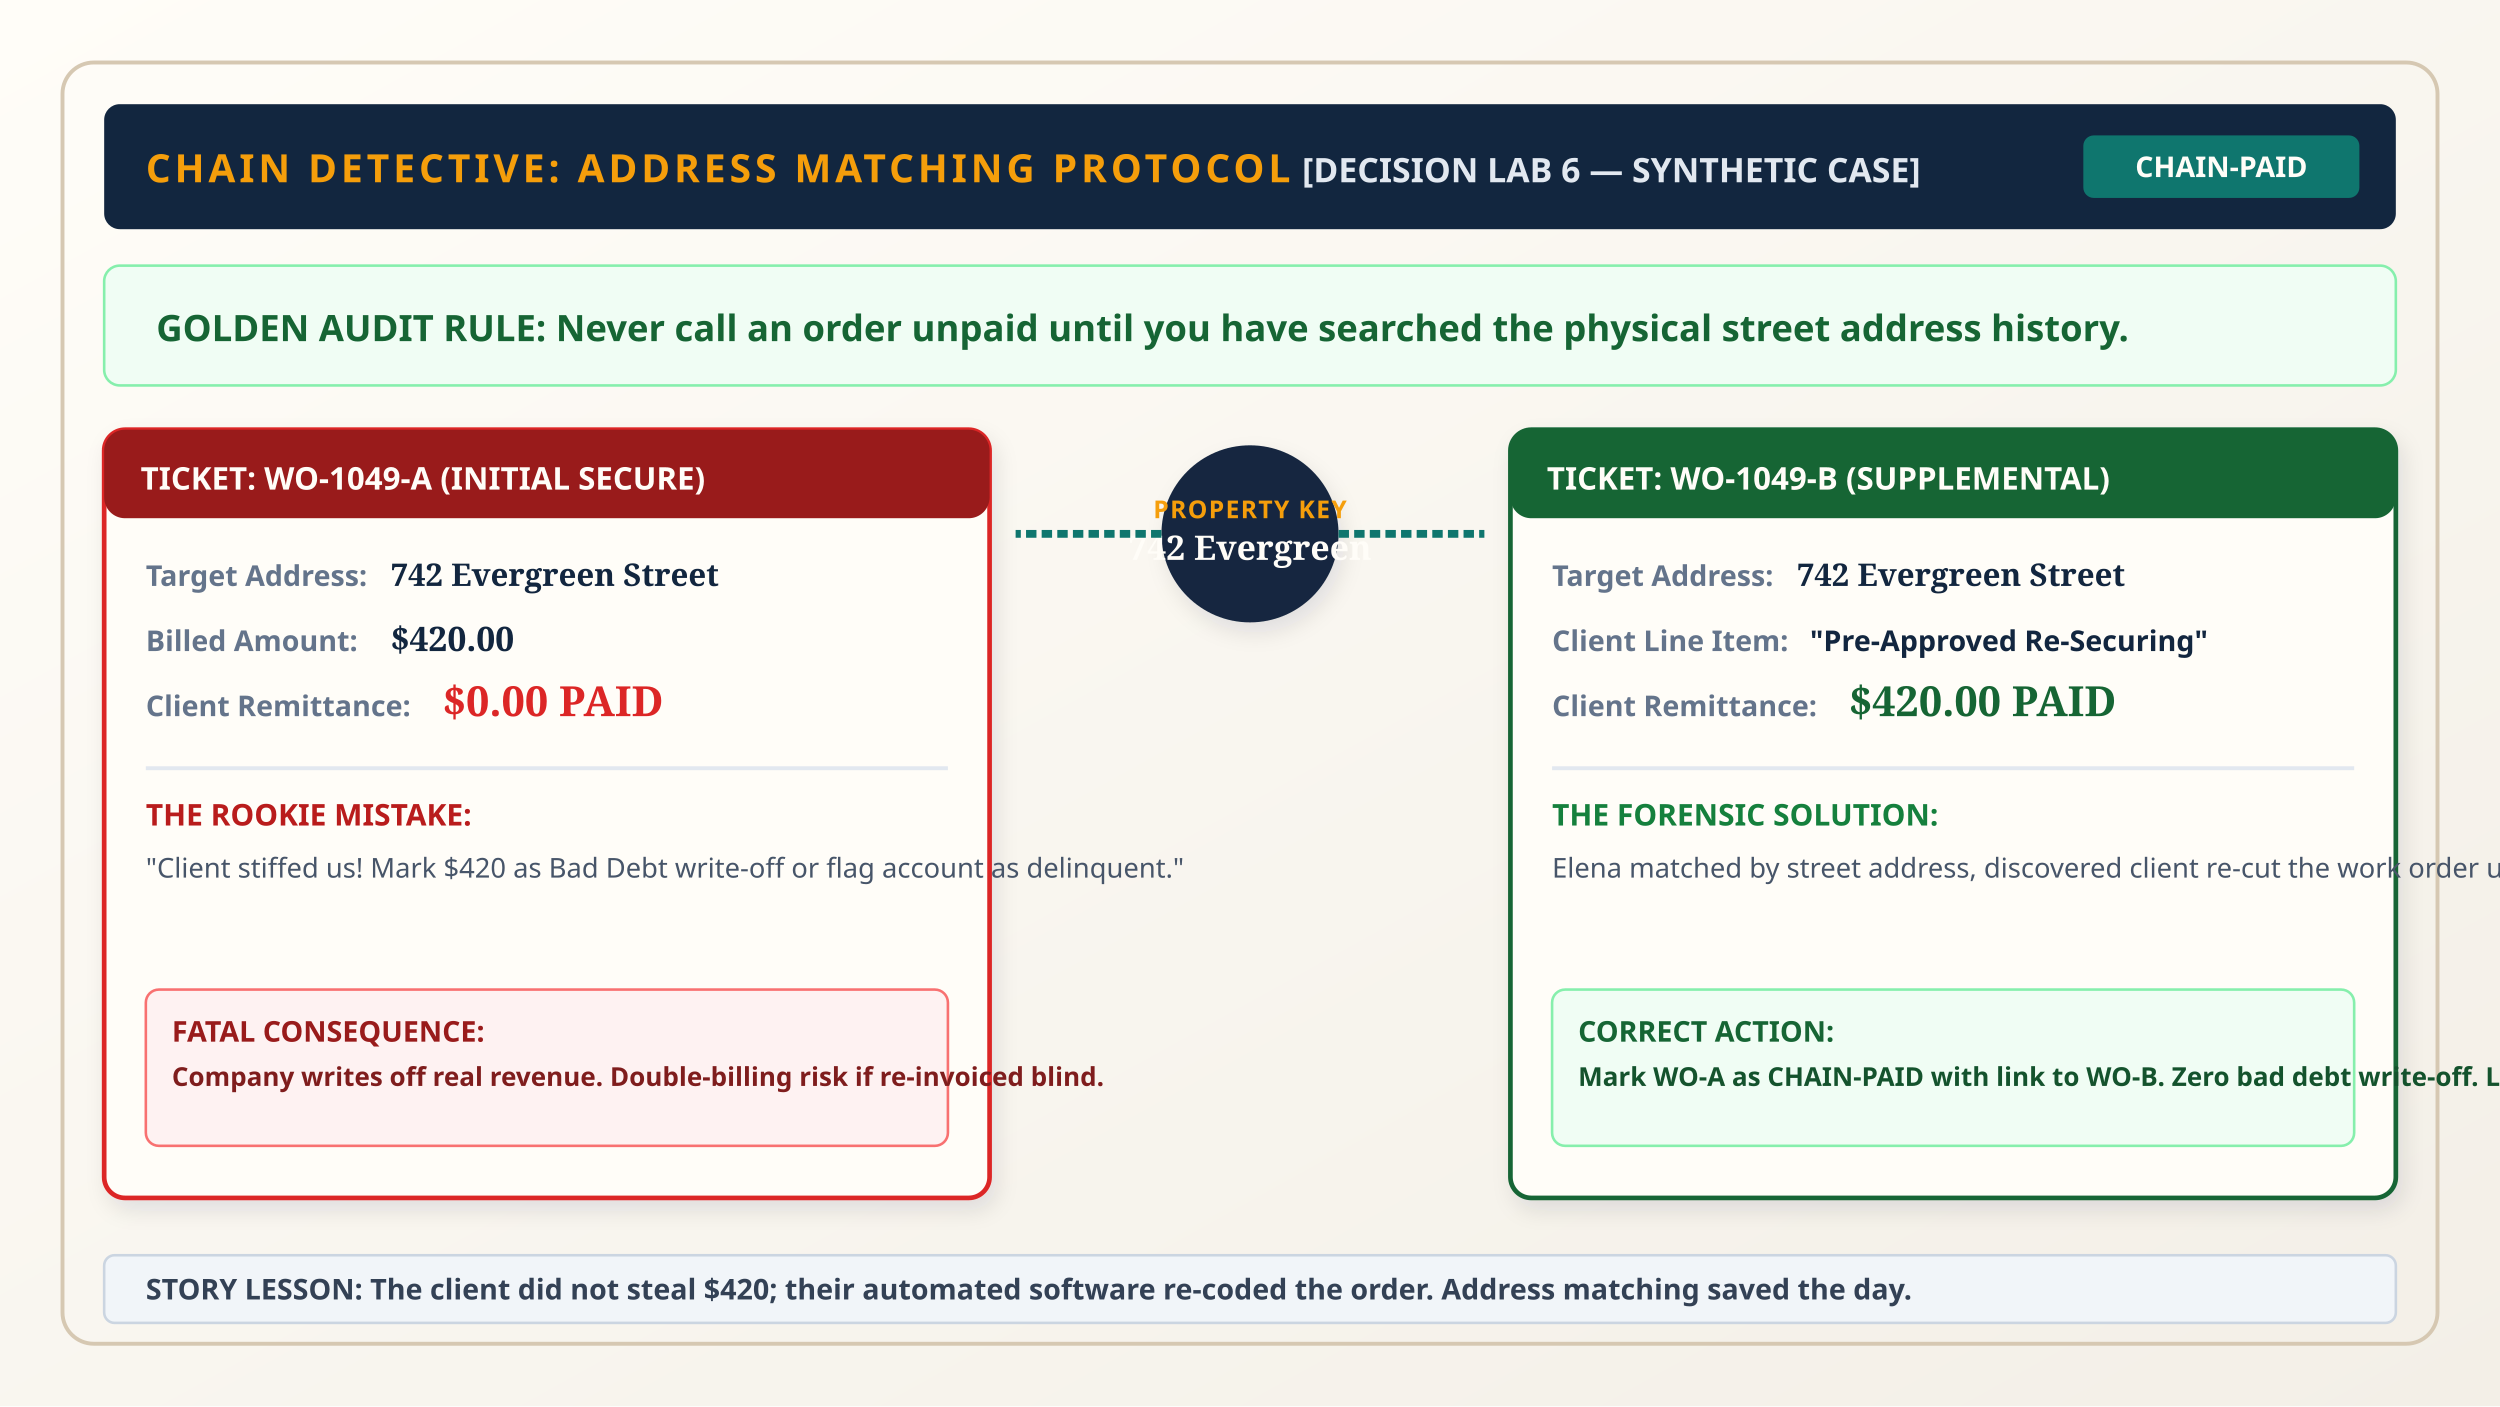
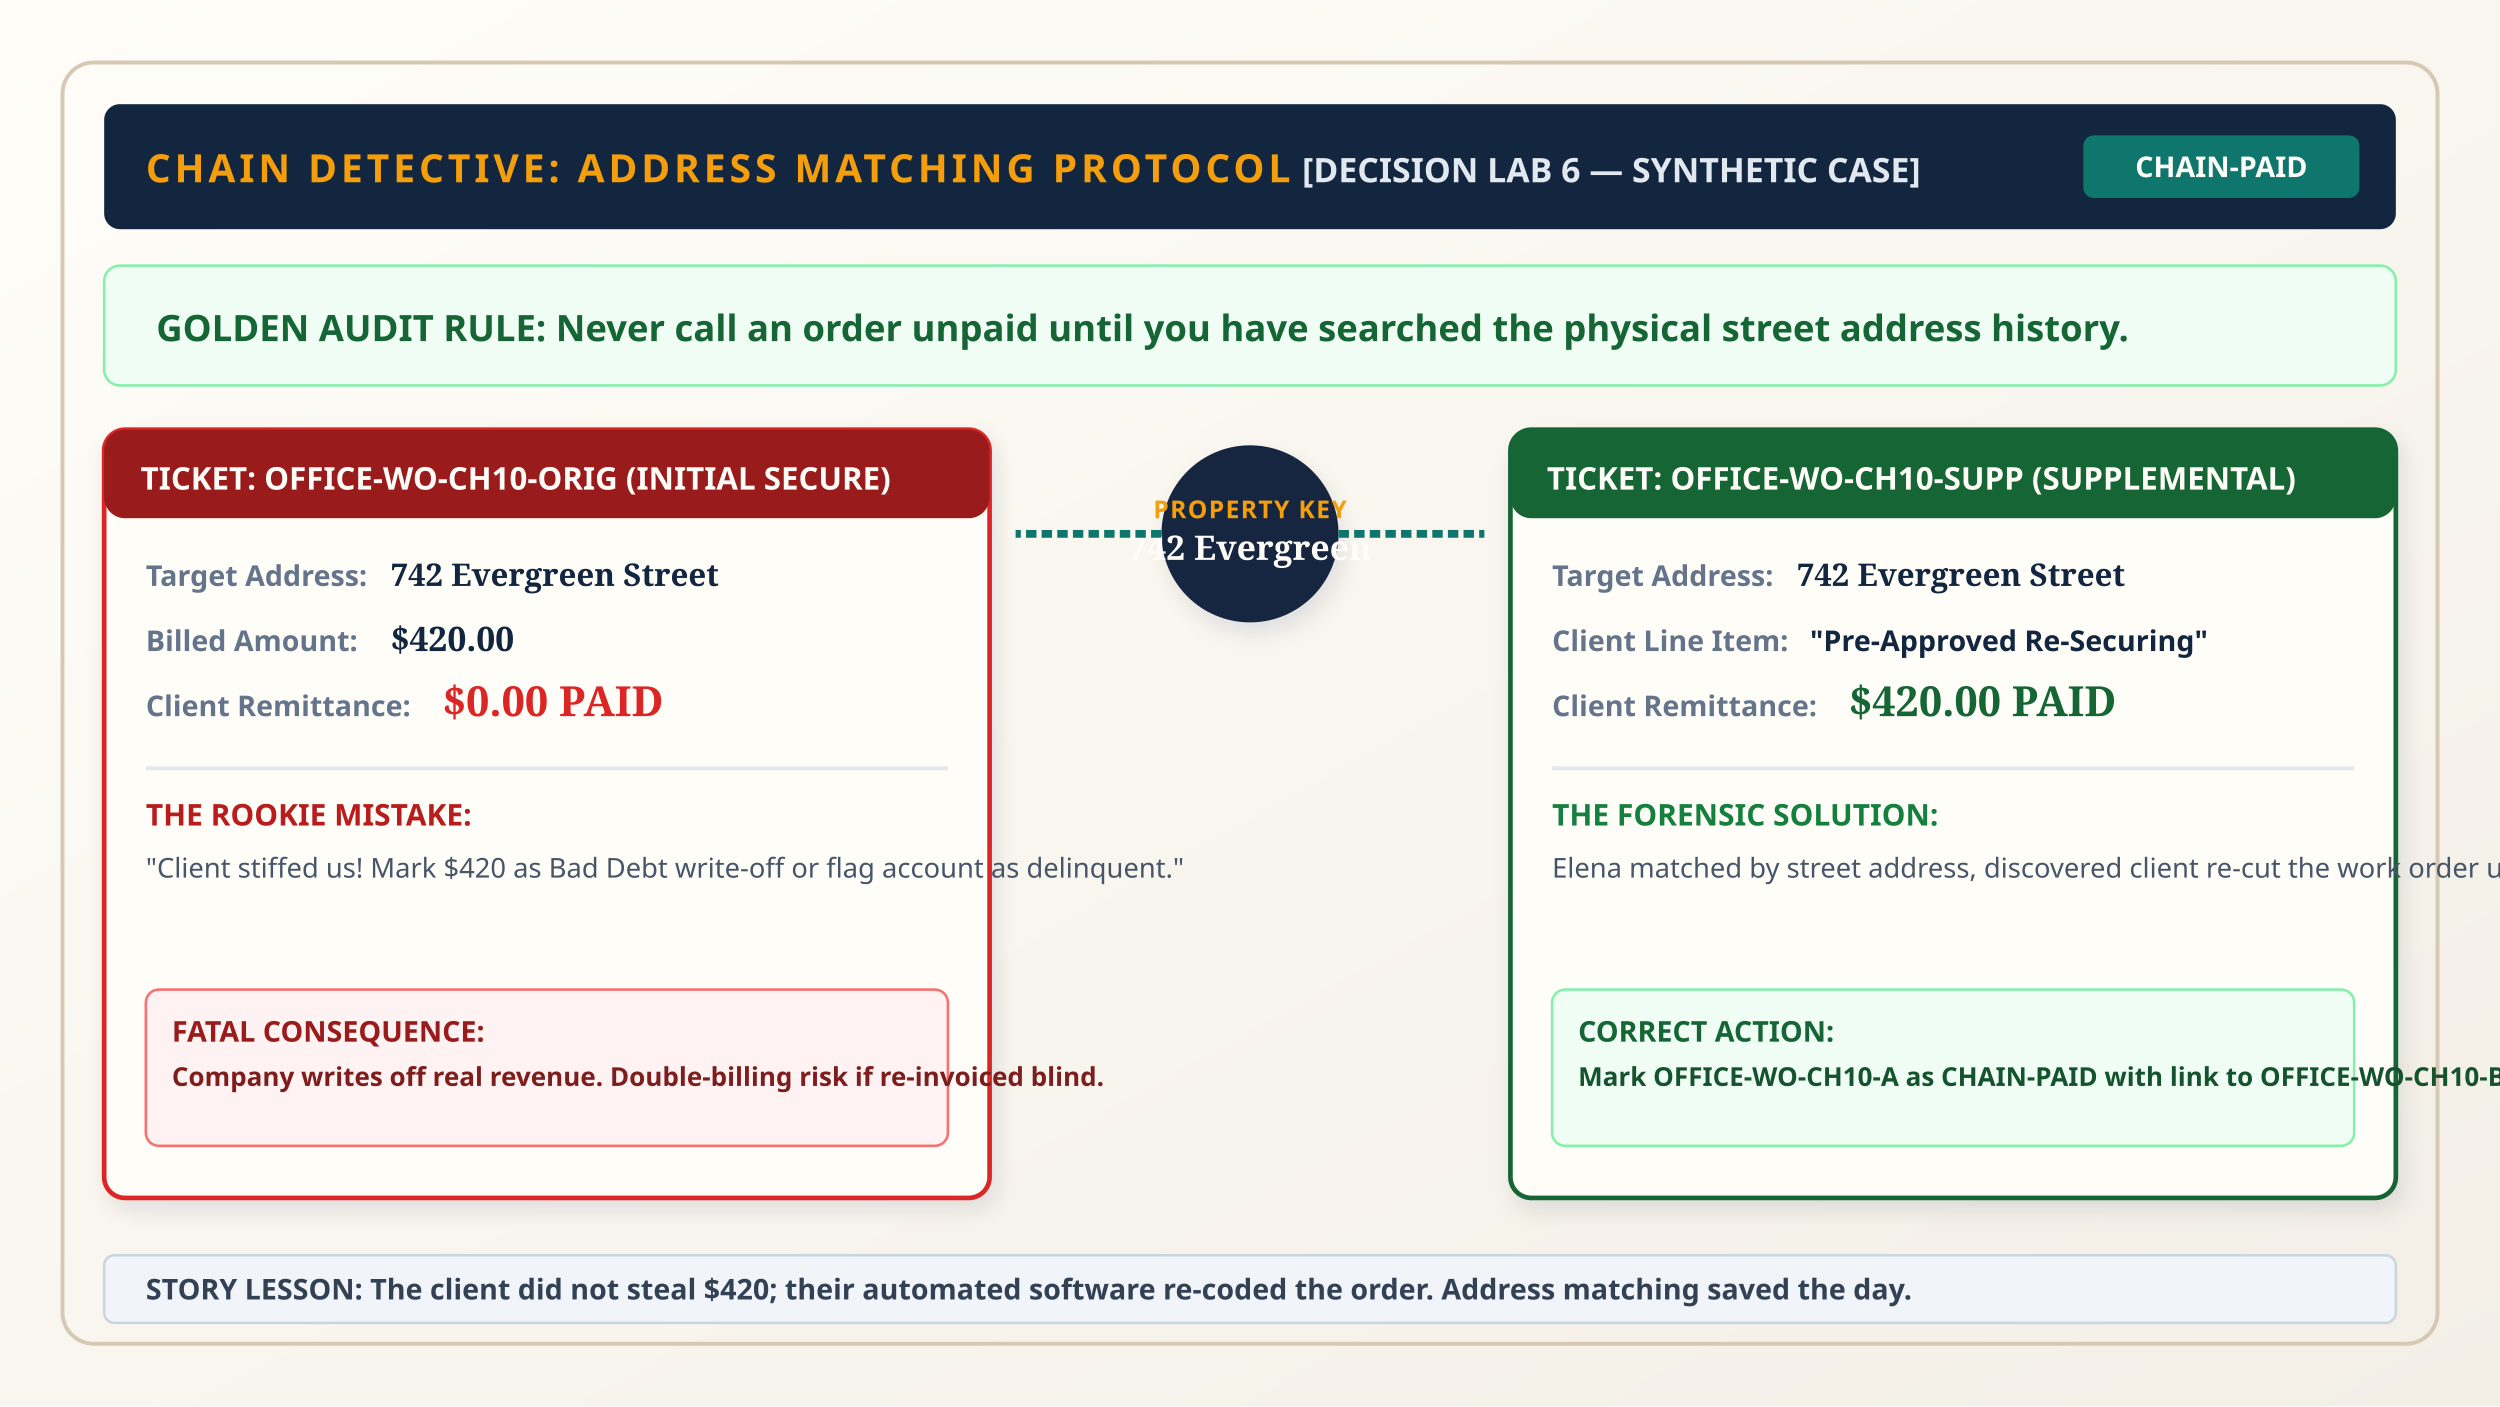
<svg xmlns="http://www.w3.org/2000/svg" viewBox="0 0 960 540" width="100%" height="100%">
  <defs>
    <linearGradient id="chain-bg" x1="0%" y1="0%" x2="100%" y2="100%">
      <stop offset="0%" stop-color="#FFFDF8" />
      <stop offset="100%" stop-color="#F3EFE7" />
    </linearGradient>
    <filter id="chain-shadow" x="-5%" y="-5%" width="110%" height="115%" filterUnits="userSpaceOnUse">
      <feDropShadow dx="2" dy="4" stdDeviation="4" flood-color="#12263F" flood-opacity="0.10" />
    </filter>
  </defs>
  <rect width="960" height="540" fill="url(#chain-bg)" />
  <rect x="24" y="24" width="912" height="492" rx="12" fill="none" stroke="#D6C8B2" stroke-width="1.5" />
  <rect x="40" y="40" width="880" height="48" rx="6" fill="#12263F" />
  <text x="56" y="70" font-family="'Segoe UI', system-ui, sans-serif" font-size="15" font-weight="800" fill="#F59E0B" letter-spacing="1.5">CHAIN DETECTIVE: ADDRESS MATCHING PROTOCOL</text>
  <text x="500" y="70" font-family="'Segoe UI', system-ui, sans-serif" font-size="13" font-weight="600" fill="#E2E8F0">[DECISION LAB 6 — SYNTHETIC CASE]</text>
  <rect x="800" y="52" width="106" height="24" rx="4" fill="#0F766E" />
  <text x="853" y="68" font-family="'Segoe UI', system-ui, sans-serif" font-size="11" font-weight="800" fill="#FFFDF8" text-anchor="middle">CHAIN-PAID</text>
  <rect x="40" y="102" width="880" height="46" rx="6" fill="#F0FDF4" stroke="#86EFAC" />
  <text x="60" y="131" font-family="'Segoe UI', system-ui, sans-serif" font-size="14" font-weight="800" fill="#166534">GOLDEN AUDIT RULE: Never call an order unpaid until you have searched the physical street address history.</text>
  <g transform="translate(480, 165)">
    <circle cx="0" cy="40" r="34" fill="#12263F" filter="url(#chain-shadow)" />
    <text x="0" y="34" font-family="'Segoe UI', system-ui, sans-serif" font-size="9.5" font-weight="800" fill="#F59E0B" text-anchor="middle" letter-spacing="0.5">PROPERTY KEY</text>
    <text x="0" y="50" font-family="Georgia, serif" font-size="13" font-weight="800" fill="#FFFDF8" text-anchor="middle">742 Evergreen</text>
    <path d="M -34 40 L -90 40" stroke="#0F766E" stroke-width="3" stroke-dasharray="4 2" />
    <path d="M 34 40 L 90 40" stroke="#0F766E" stroke-width="3" stroke-dasharray="4 2" />
  </g>
  <g transform="translate(40, 165)">
    <rect x="0" y="0" width="340" height="295" rx="8" fill="#FFFDF8" stroke="#DC2626" stroke-width="1.8" filter="url(#chain-shadow)" />
    <rect x="0" y="0" width="340" height="34" rx="8" fill="#991B1B" />
-     <text x="14" y="23" font-family="'Segoe UI', system-ui, sans-serif" font-size="12" font-weight="800" fill="#FFFDF8">TICKET: WO-1049-A (INITIAL SECURE)</text>
+     <text x="14" y="23" font-family="'Segoe UI', system-ui, sans-serif" font-size="12" font-weight="800" fill="#FFFDF8">TICKET: OFFICE-WO-CH10-ORIG (INITIAL SECURE)</text>
    <text x="16" y="60" font-family="'Segoe UI', system-ui, sans-serif" font-size="11" font-weight="700" fill="#64748B">Target Address:</text>
    <text x="110" y="60" font-family="Georgia, serif" font-size="12" font-weight="700" fill="#12263F">742 Evergreen Street</text>
    <text x="16" y="85" font-family="'Segoe UI', system-ui, sans-serif" font-size="11" font-weight="700" fill="#64748B">Billed Amount:</text>
    <text x="110" y="85" font-family="Georgia, serif" font-size="13" font-weight="800" fill="#12263F">$420.00</text>
    <text x="16" y="110" font-family="'Segoe UI', system-ui, sans-serif" font-size="11" font-weight="700" fill="#64748B">Client Remittance:</text>
    <text x="130" y="110" font-family="Georgia, serif" font-size="16" font-weight="800" fill="#DC2626">$0.00 PAID</text>
    <line x1="16" y1="130" x2="324" y2="130" stroke="#E2E8F0" stroke-width="1.5" />
    <text x="16" y="152" font-family="'Segoe UI', system-ui, sans-serif" font-size="11.5" font-weight="800" fill="#B91C1C">THE ROOKIE MISTAKE:</text>
    <text x="16" y="172" font-family="'Segoe UI', system-ui, sans-serif" font-size="10.5" font-weight="500" fill="#475569">"Client stiffed us! Mark $420 as Bad Debt write-off or flag account as delinquent."</text>
    <rect x="16" y="215" width="308" height="60" rx="5" fill="#FEF2F2" stroke="#F87171" />
    <text x="26" y="235" font-family="'Segoe UI', system-ui, sans-serif" font-size="11" font-weight="800" fill="#991B1B">FATAL CONSEQUENCE:</text>
    <text x="26" y="252" font-family="'Segoe UI', system-ui, sans-serif" font-size="10" font-weight="600" fill="#7F1D1D">Company writes off real revenue. Double-billing risk if re-invoiced blind.</text>
  </g>
  <g transform="translate(580, 165)">
    <rect x="0" y="0" width="340" height="295" rx="8" fill="#FFFDF8" stroke="#166534" stroke-width="1.8" filter="url(#chain-shadow)" />
    <rect x="0" y="0" width="340" height="34" rx="8" fill="#166534" />
-     <text x="14" y="23" font-family="'Segoe UI', system-ui, sans-serif" font-size="12" font-weight="800" fill="#FFFDF8">TICKET: WO-1049-B (SUPPLEMENTAL)</text>
+     <text x="14" y="23" font-family="'Segoe UI', system-ui, sans-serif" font-size="12" font-weight="800" fill="#FFFDF8">TICKET: OFFICE-WO-CH10-SUPP (SUPPLEMENTAL)</text>
    <text x="16" y="60" font-family="'Segoe UI', system-ui, sans-serif" font-size="11" font-weight="700" fill="#64748B">Target Address:</text>
    <text x="110" y="60" font-family="Georgia, serif" font-size="12" font-weight="700" fill="#12263F">742 Evergreen Street</text>
    <text x="16" y="85" font-family="'Segoe UI', system-ui, sans-serif" font-size="11" font-weight="700" fill="#64748B">Client Line Item:</text>
    <text x="115" y="85" font-family="'Segoe UI', system-ui, sans-serif" font-size="11" font-weight="600" fill="#12263F">"Pre-Approved Re-Securing"</text>
    <text x="16" y="110" font-family="'Segoe UI', system-ui, sans-serif" font-size="11" font-weight="700" fill="#64748B">Client Remittance:</text>
    <text x="130" y="110" font-family="Georgia, serif" font-size="16" font-weight="800" fill="#166534">$420.00 PAID</text>
    <line x1="16" y1="130" x2="324" y2="130" stroke="#E2E8F0" stroke-width="1.5" />
    <text x="16" y="152" font-family="'Segoe UI', system-ui, sans-serif" font-size="11.5" font-weight="800" fill="#15803D">THE FORENSIC SOLUTION:</text>
-     <text x="16" y="172" font-family="'Segoe UI', system-ui, sans-serif" font-size="10.5" font-weight="500" fill="#475569">Elena matched by street address, discovered client re-cut the work order under WO-B, and linked the payment.</text>
+     <text x="16" y="172" font-family="'Segoe UI', system-ui, sans-serif" font-size="10.5" font-weight="500" fill="#475569">Elena matched by street address, discovered client re-cut the work order under OFFICE-WO-CH10-B, and linked the payment.</text>
    <rect x="16" y="215" width="308" height="60" rx="5" fill="#F0FDF4" stroke="#86EFAC" />
    <text x="26" y="235" font-family="'Segoe UI', system-ui, sans-serif" font-size="11" font-weight="800" fill="#166534">CORRECT ACTION:</text>
-     <text x="26" y="252" font-family="'Segoe UI', system-ui, sans-serif" font-size="10" font-weight="700" fill="#14532D">Mark WO-A as CHAIN-PAID with link to WO-B. Zero bad debt write-off. Ledger balances clean.</text>
+     <text x="26" y="252" font-family="'Segoe UI', system-ui, sans-serif" font-size="10" font-weight="700" fill="#14532D">Mark OFFICE-WO-CH10-A as CHAIN-PAID with link to OFFICE-WO-CH10-B. Zero bad debt write-off. Ledger balances clean.</text>
  </g>
  <rect x="40" y="482" width="880" height="26" rx="4" fill="#F1F5F9" stroke="#CBD5E1" />
  <text x="56" y="499" font-family="'Segoe UI', system-ui, sans-serif" font-size="11" font-weight="700" fill="#334155">STORY LESSON: The client did not steal $420; their automated software re-coded the order. Address matching saved the day.</text>
</svg>
